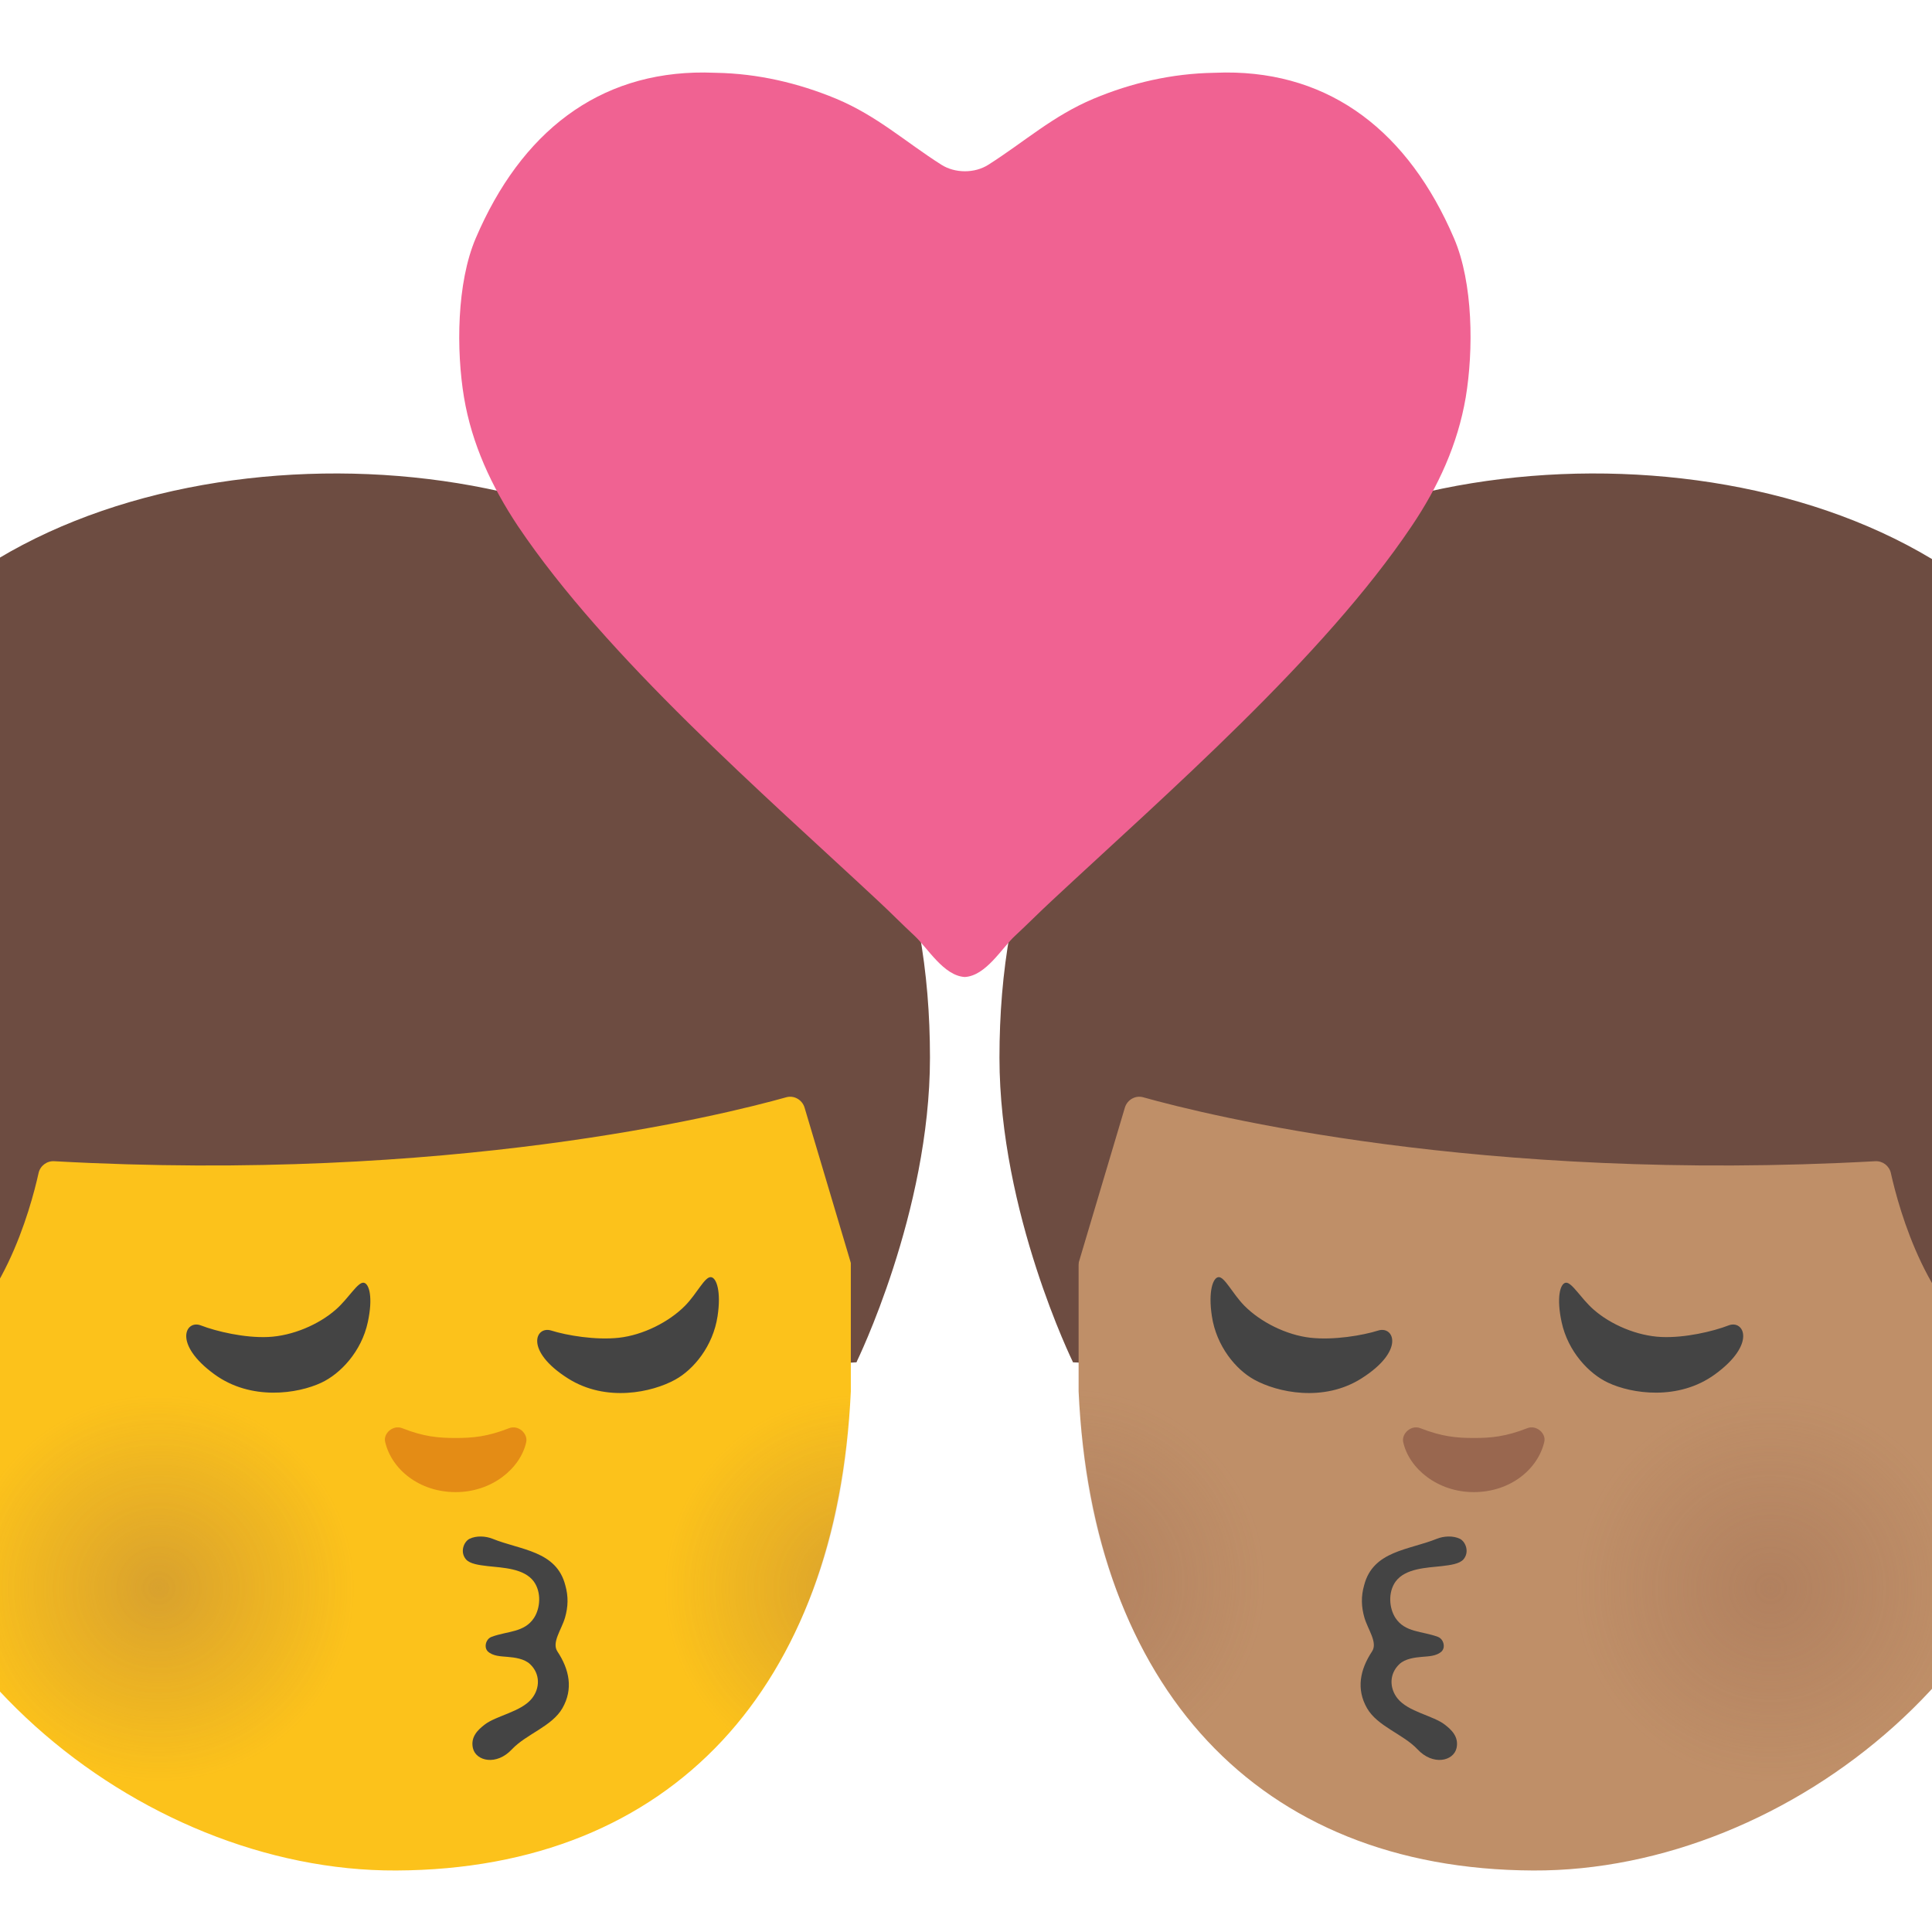
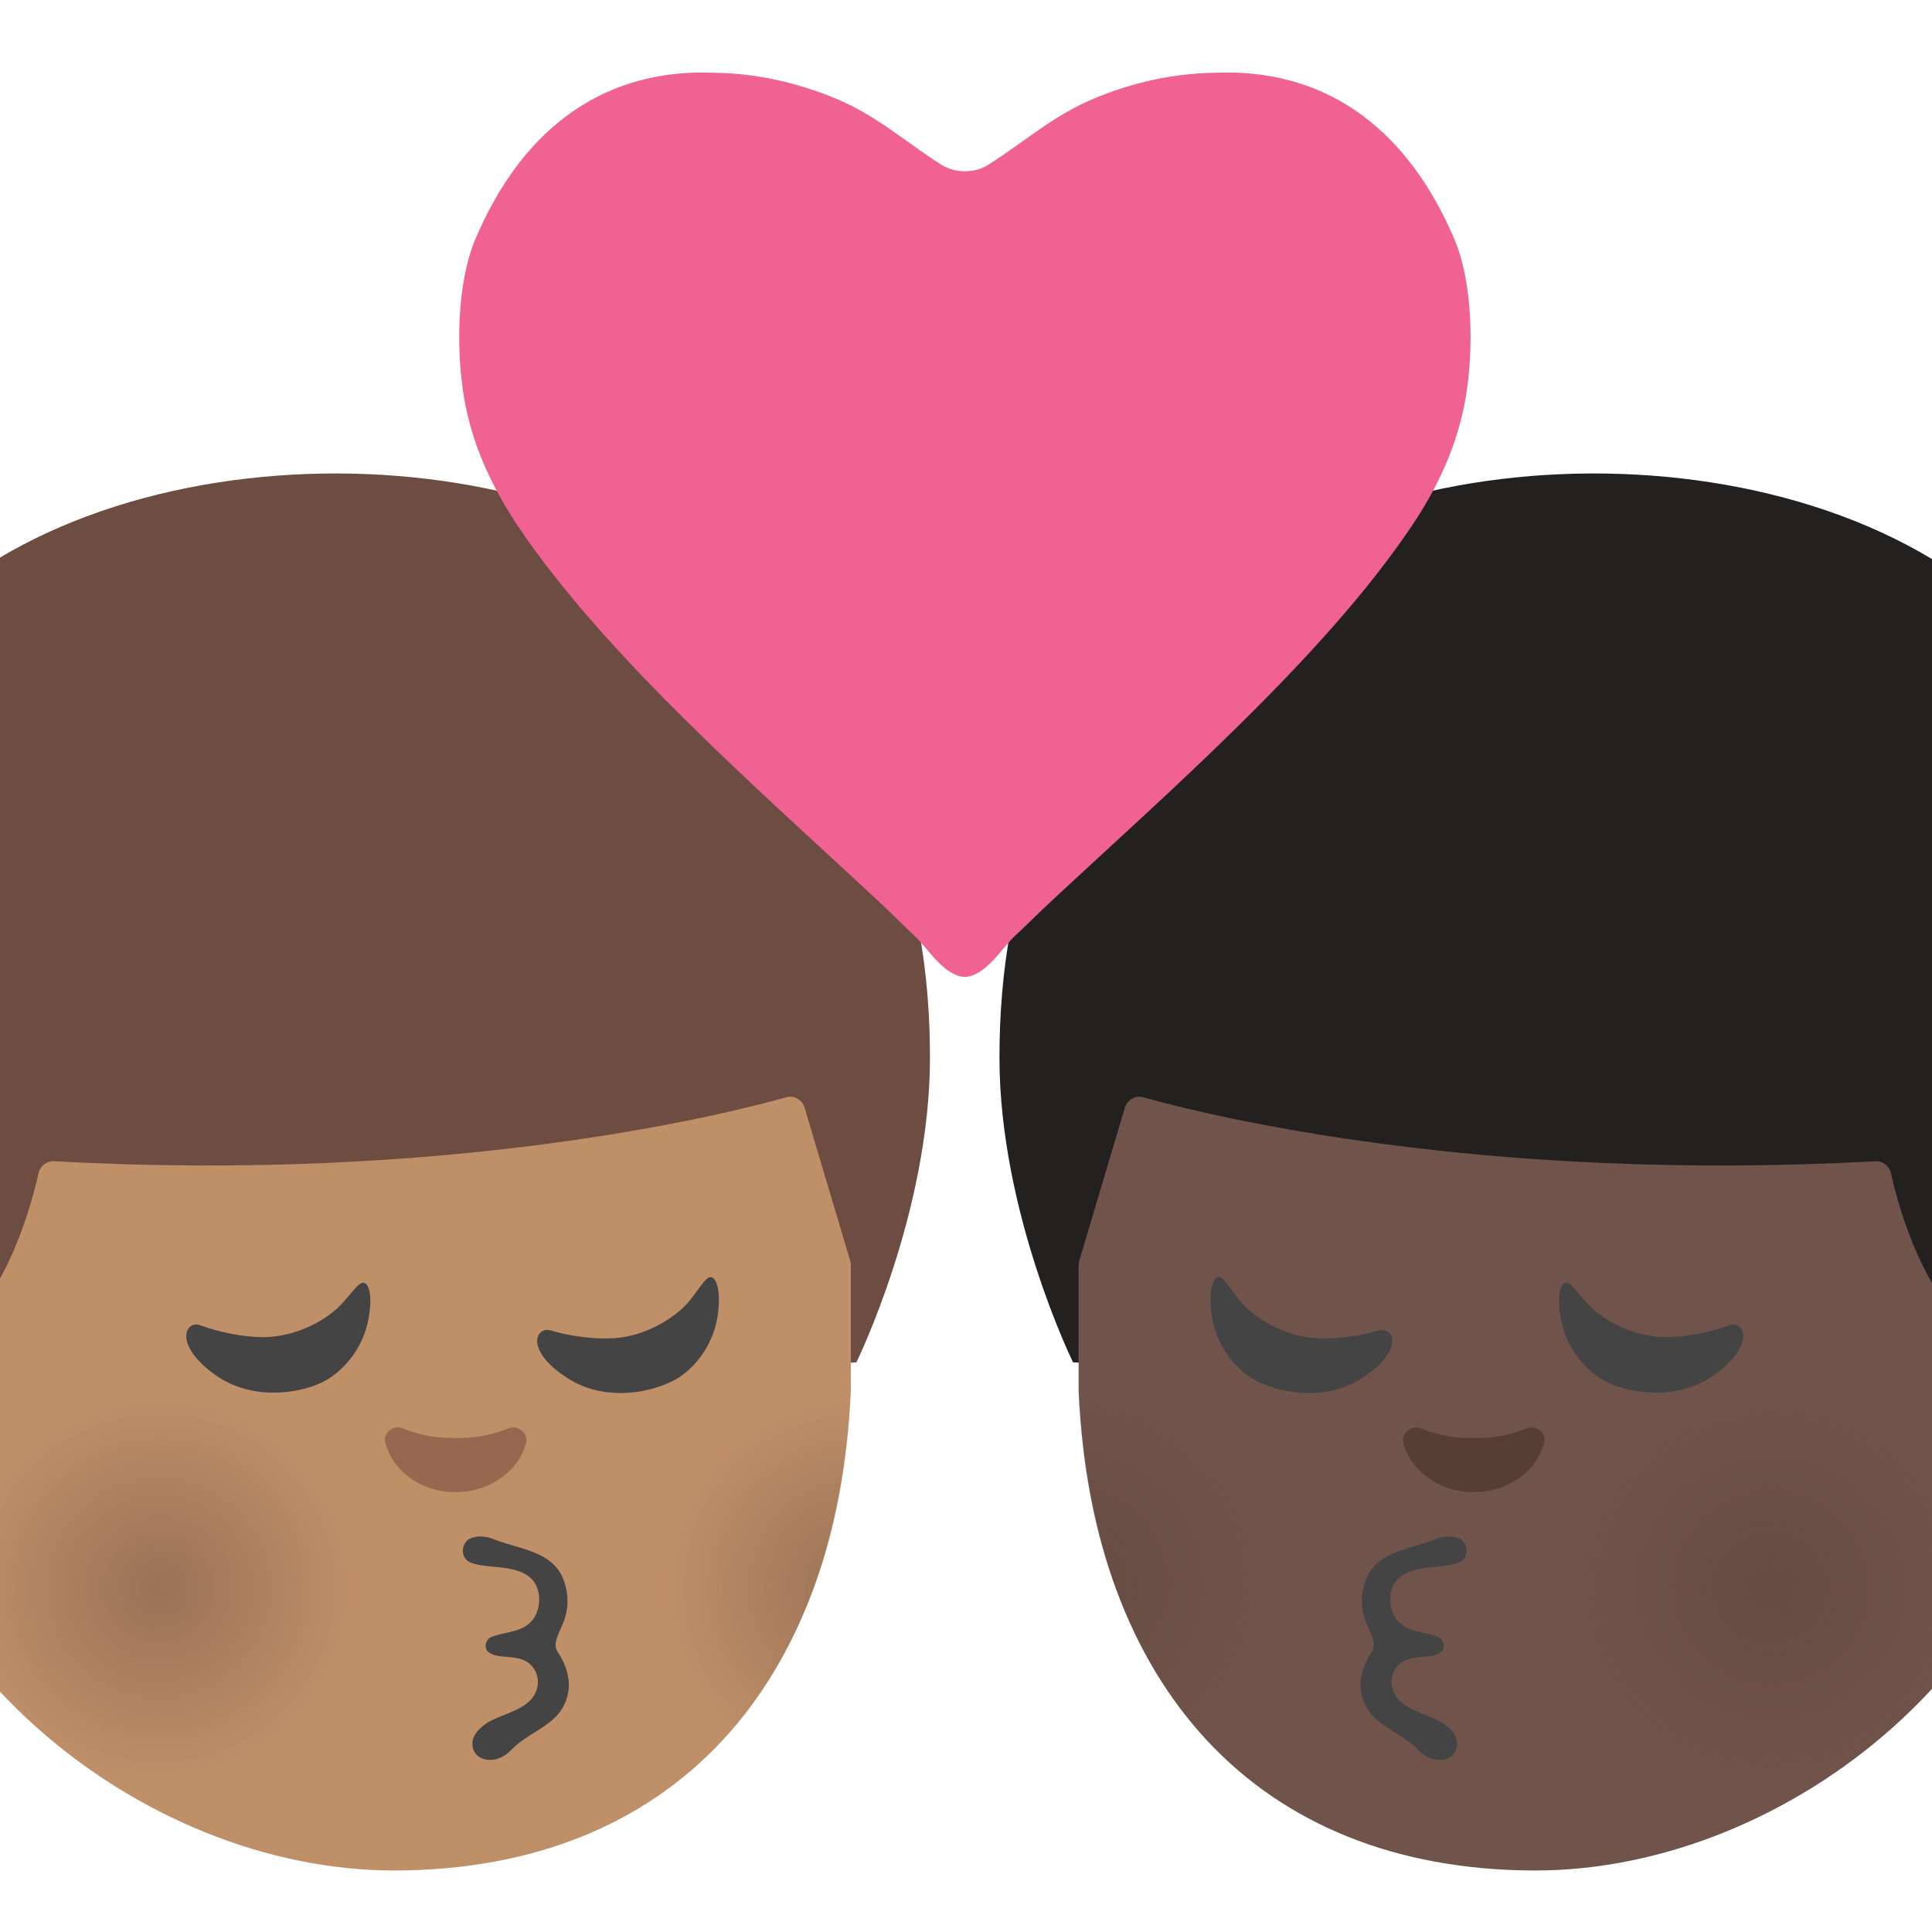
<svg xmlns="http://www.w3.org/2000/svg" width="534px" height="534px" version="1.1" xml:space="preserve" style="fill-rule:evenodd;clip-rule:evenodd;stroke-linejoin:round;stroke-miterlimit:2;">
  <g>
-     <path d="M296.584,376.542C296.584,376.542 276.25,335.167 276.25,292.334C276.25,244.5 291.125,203.125 331.084,166.75C385.959,116.792 511.25,117.333 562.959,178.875C583.334,295.417 569.875,352.375 569.875,352.375L570.792,389.917L296.584,376.542Z" style="fill:#6d4c41;fill-rule:nonzero;" />
-     <path d="M423.75,517C347.375,516.667 301.917,465.959 298.125,384.584L298.125,291.459C298.125,217.75 357.875,158 431.584,158L436.459,158C510.167,158 569.917,217.75 569.917,291.459L569.917,379.709C569.875,456.084 495,517.334 423.75,517Z" style="fill:#bf8f68;fill-rule:nonzero;" />
+     <path d="M296.584,376.542C296.584,376.542 276.25,335.167 276.25,292.334C276.25,244.5 291.125,203.125 331.084,166.75C385.959,116.792 511.25,117.333 562.959,178.875C583.334,295.417 569.875,352.375 569.875,352.375L570.792,389.917L296.584,376.542Z" style="fill:#232020;fill-rule:nonzero;" />
+     <path d="M423.75,517C347.375,516.667 301.917,465.959 298.125,384.584L298.125,291.459C298.125,217.75 357.875,158 431.584,158L436.459,158C510.167,158 569.917,217.75 569.917,291.459L569.917,379.709C569.875,456.084 495,517.334 423.75,517Z" style="fill:#70534a;fill-rule:nonzero;" />
    <g>
      <g>
        <g>
          <clipPath id="_clip1">
            <path d="M426.834,517C346.084,518.625 300.875,461.917 298.125,384.584L298.125,291.459C298.125,217.75 357.875,158 431.584,158L436.459,158C510.167,158 569.917,217.75 569.917,291.459L569.917,379.709C569.875,451.959 500.25,515.5 426.834,517Z" />
          </clipPath>
          <g clip-path="url(#_clip1)">
            <g opacity="0.6">
              <g>
                <path d="M314.075,487.592C285.992,497.717 254.992,483.467 244.784,455.717C234.575,428.009 248.992,397.301 277.075,387.176C305.075,377.092 336.159,391.384 346.409,419.092C356.617,446.842 342.117,477.509 314.075,487.592Z" style="fill:url(#_Radial2);fill-rule:nonzero;" />
              </g>
            </g>
          </g>
        </g>
      </g>
    </g>
    <g>
      <g>
        <g>
          <clipPath id="_clip3">
            <path d="M426.834,517C346.084,518.625 300.875,461.917 298.125,384.584L298.125,291.459C298.125,217.75 357.875,158 431.584,158L436.459,158C510.167,158 569.917,217.75 569.917,291.459L569.917,379.709C569.875,451.959 500.25,515.5 426.834,517Z" />
          </clipPath>
          <g clip-path="url(#_clip3)">
            <g opacity="0.6">
              <g>
                <path d="M507.88,489.151C479.796,499.276 448.796,485.026 438.588,457.276C428.38,429.568 442.796,398.859 470.88,388.734C498.88,378.651 529.963,392.943 540.213,420.651C550.421,448.401 535.921,479.068 507.88,489.151Z" style="fill:url(#_Radial4);fill-rule:nonzero;" />
              </g>
            </g>
          </g>
        </g>
      </g>
    </g>
-     <path d="M296.584,376.542L297.834,350.042L310.917,306.125C311.584,303.959 313.834,302.667 316,303.292C333.542,308.209 409,327 518.292,320.959C520.334,320.834 522.167,322.209 522.625,324.209C524.875,334.334 532.917,363.709 552.417,373.834L572.959,394.709L576.959,360.792C576.959,360.792 609.209,142.708 428.917,153.625C248.625,164.542 296.584,376.542 296.584,376.542Z" style="fill:#6d4c41;fill-rule:nonzero;" />
+     <path d="M296.584,376.542L297.834,350.042L310.917,306.125C311.584,303.959 313.834,302.667 316,303.292C333.542,308.209 409,327 518.292,320.959C520.334,320.834 522.167,322.209 522.625,324.209C524.875,334.334 532.917,363.709 552.417,373.834L572.959,394.709L576.959,360.792C576.959,360.792 609.209,142.708 428.917,153.625C248.625,164.542 296.584,376.542 296.584,376.542Z" style="fill:#232020;fill-rule:nonzero;" />
    <path d="M336.792,353C335.25,353.125 333.917,356.959 334.959,363.792C336.209,372.084 341.584,378.542 346.667,381.334C353,384.834 365.75,387.667 376.292,381C388.417,373.334 385.292,366.417 380.959,367.75C376.584,369.125 368.667,370.459 362.209,369.75C355.542,369 348.417,365.417 343.959,360.917C340.667,357.584 338.459,352.834 336.792,353ZM432.75,354.542C431.209,354.792 430.167,358.667 431.625,365.417C433.375,373.584 439.209,379.709 444.459,382.167C451,385.25 463.917,387.209 474,379.875C485.584,371.459 482,364.709 477.792,366.334C473.5,368 465.667,369.834 459.209,369.542C452.5,369.25 445.167,366.125 440.417,361.917C436.917,358.834 434.417,354.292 432.75,354.542Z" style="fill:#444;fill-rule:nonzero;" />
-     <path d="M392.584,394.75C398.542,397.084 402.584,397.459 407.375,397.459C412.125,397.459 416.209,397.084 422.125,394.75C424.667,393.75 427.417,396.209 426.834,398.542C425.042,406.167 417.375,412.417 407.334,412.417C397.334,412.417 389.417,405.875 387.834,398.542C387.375,396.209 390.042,393.75 392.584,394.75Z" style="fill:#99674f;fill-rule:nonzero;" />
+     <path d="M392.584,394.75C398.542,397.084 402.584,397.459 407.375,397.459C412.125,397.459 416.209,397.084 422.125,394.75C424.667,393.75 427.417,396.209 426.834,398.542C425.042,406.167 417.375,412.417 407.334,412.417C397.334,412.417 389.417,405.875 387.834,398.542C387.375,396.209 390.042,393.75 392.584,394.75Z" style="fill:#563e37;fill-rule:nonzero;" />
    <g>
      <path d="M404.5,431C403.417,432.25 400.959,432.584 398.459,432.875C394.334,433.334 388.459,433.459 385.75,437.125C383.584,440.125 383.959,444.542 385.709,447.209C388.375,451.25 393.042,450.792 397.417,452.417C398.542,452.834 399.167,454.084 399.042,455.209C399,455.625 398.834,456.042 398.5,456.417C397.042,457.792 394.834,457.792 392.959,457.959C391.042,458.125 388.375,458.459 386.792,459.959C383.917,462.667 384.042,466.625 386.25,469.417C389.209,473.167 396.125,474.167 399.375,476.709C401.084,478.042 403.292,480 402.584,483.167C401.75,486.792 396.042,488.084 391.792,483.5C387.834,479.292 380.709,477.167 377.834,472.125C374.834,466.875 375.875,461.5 379.25,456.417C380.834,453.959 378.084,450.417 377.125,447.125C376.25,444.084 376.167,441.25 377.042,438.167C379.5,428.584 389.417,428.459 397.209,425.292C399,424.584 401.584,424.375 403.542,425.334C405.125,426.167 406.209,429 404.5,431Z" style="fill:#444;fill-rule:nonzero;" />
    </g>
    <g>
      <path d="M236.709,376.542C236.709,376.542 257.042,335.167 257.042,292.334C257.042,244.5 242.167,203.125 202.208,166.75C147.333,116.792 22.042,117.333 -29.667,178.875C-50.042,295.417 -36.583,352.375 -36.583,352.375L-37.5,389.875L236.709,376.542Z" style="fill:#6d4c41;fill-rule:nonzero;" />
-       <path d="M109.542,517C185.917,516.667 231.334,465.959 235.167,384.584L235.167,291.459C235.167,217.75 175.417,158 101.708,158L96.833,158C23.125,158 -36.625,217.75 -36.625,291.459L-36.625,379.709C-36.583,456.084 38.292,517.334 109.542,517Z" style="fill:#fcc21b;fill-rule:nonzero;" />
+       <path d="M109.542,517C185.917,516.667 231.334,465.959 235.167,384.584L235.167,291.459C235.167,217.75 175.417,158 101.708,158L96.833,158C23.125,158 -36.625,217.75 -36.625,291.459L-36.625,379.709C-36.583,456.084 38.292,517.334 109.542,517Z" style="fill:#bf8f68;fill-rule:nonzero;" />
      <g>
        <g>
          <g>
            <clipPath id="_clip5">
              <path d="M106.458,517C187.208,518.625 232.417,461.917 235.167,384.584L235.167,291.459C235.167,217.75 175.417,158 101.708,158L96.833,158C23.125,158 -36.625,217.75 -36.625,291.459L-36.625,379.709C-36.583,451.959 33.042,515.5 106.458,517Z" />
            </clipPath>
            <g clip-path="url(#_clip5)">
              <g opacity="0.6">
                <g>
                  <path d="M256.185,489.151C228.101,499.276 197.101,485.026 186.893,457.276C176.685,429.568 191.101,398.859 219.185,388.734C247.185,378.651 278.268,392.943 288.518,420.651C298.726,448.401 284.226,479.068 256.185,489.151Z" style="fill:url(#_Radial6);fill-rule:nonzero;" />
                </g>
              </g>
            </g>
          </g>
        </g>
      </g>
      <g>
        <g>
          <g>
            <clipPath id="_clip7">
              <path d="M106.458,517C187.208,518.625 232.417,461.917 235.167,384.584L235.167,291.459C235.167,217.75 175.417,158 101.708,158L96.833,158C23.125,158 -36.625,217.75 -36.625,291.459L-36.625,379.709C-36.583,451.959 33.042,515.5 106.458,517Z" />
            </clipPath>
            <g clip-path="url(#_clip7)">
              <g opacity="0.6">
                <g>
                  <path d="M62.379,489.151C34.296,499.276 3.296,485.026 -6.913,457.276C-17.121,429.568 -2.704,398.859 25.379,388.734C53.379,378.651 84.462,392.943 94.712,420.651C104.921,448.401 90.421,479.068 62.379,489.151Z" style="fill:url(#_Radial8);fill-rule:nonzero;" />
                </g>
              </g>
            </g>
          </g>
        </g>
      </g>
      <path d="M236.709,376.542L235.459,350.042L222.375,306.125C221.709,303.959 219.459,302.667 217.292,303.292C199.75,308.209 124.292,327 15,320.959C12.958,320.834 11.125,322.209 10.667,324.209C8.417,334.334 0.375,363.709 -19.125,373.834L-39.667,394.709L-43.667,360.792C-43.667,360.792 -75.917,142.708 104.375,153.625C284.667,164.542 236.709,376.542 236.709,376.542Z" style="fill:#6d4c41;fill-rule:nonzero;" />
      <path d="M196.5,353C198.042,353.125 199.375,356.959 198.333,363.792C197.083,372.084 191.708,378.542 186.625,381.334C180.292,384.834 167.542,387.667 157,381C144.875,373.334 148,366.417 152.333,367.75C156.708,369.125 164.625,370.459 171.083,369.75C177.75,369 184.875,365.417 189.333,360.917C192.625,357.584 194.792,352.834 196.5,353ZM100.542,354.542C102.083,354.792 103.125,358.667 101.667,365.417C99.917,373.584 94.083,379.709 88.833,382.167C82.292,385.25 69.375,387.209 59.292,379.875C47.708,371.459 51.292,364.709 55.5,366.334C59.792,368 67.625,369.834 74.083,369.542C80.792,369.25 88.125,366.125 92.875,361.917C96.375,358.834 98.875,354.292 100.542,354.542Z" style="fill:#444;fill-rule:nonzero;" />
-       <path d="M140.708,394.75C134.75,397.084 130.708,397.459 125.917,397.459C121.125,397.459 117.083,397.084 111.167,394.75C108.625,393.75 105.875,396.209 106.458,398.542C108.25,406.167 115.917,412.417 125.958,412.417C135.958,412.417 143.875,405.875 145.458,398.542C145.917,396.209 143.25,393.75 140.708,394.75Z" style="fill:#e48c15;fill-rule:nonzero;" />
+       <path d="M140.708,394.75C134.75,397.084 130.708,397.459 125.917,397.459C121.125,397.459 117.083,397.084 111.167,394.75C108.625,393.75 105.875,396.209 106.458,398.542C108.25,406.167 115.917,412.417 125.958,412.417C135.958,412.417 143.875,405.875 145.458,398.542C145.917,396.209 143.25,393.75 140.708,394.75Z" style="fill:#99674f;fill-rule:nonzero;" />
      <g>
        <path d="M128.792,431C129.875,432.25 132.333,432.584 134.833,432.875C138.958,433.334 144.833,433.459 147.542,437.125C149.708,440.125 149.333,444.542 147.583,447.209C144.917,451.25 140.25,450.792 135.875,452.417C134.75,452.834 134.125,454.084 134.25,455.209C134.292,455.625 134.458,456.042 134.792,456.417C136.25,457.792 138.458,457.792 140.333,457.959C142.25,458.125 144.917,458.459 146.5,459.959C149.375,462.667 149.25,466.625 147.042,469.417C144.083,473.167 137.167,474.167 133.917,476.709C132.208,478.042 130,480 130.708,483.167C131.542,486.792 137.25,488.084 141.5,483.5C145.458,479.292 152.583,477.167 155.458,472.125C158.458,466.875 157.417,461.5 154.042,456.417C152.458,453.959 155.208,450.417 156.167,447.125C157.042,444.084 157.125,441.25 156.25,438.167C153.792,428.584 143.875,428.459 136.083,425.292C134.292,424.584 131.708,424.375 129.75,425.334C128.167,426.167 127.083,429 128.792,431Z" style="fill:#444;fill-rule:nonzero;" />
      </g>
    </g>
    <g>
      <path d="M143.125,145.375C167.625,181.833 211.25,219.625 242.709,249C246.084,252.125 249.375,255.5 252.792,258.667C256.417,262.042 260.834,269.709 266.667,270.042C272.542,269.709 276.917,262 280.542,258.667C283.959,255.5 287.292,252.125 290.667,249C322.125,219.667 365.75,181.833 390.209,145.375C397.542,134.5 402.917,122.792 405.125,109.833C407.292,96.833 407.209,78.208 401.875,65.833C389.334,36.583 367.959,19.875 338.667,20.042C337.584,20.083 336.5,20.083 335.417,20.125C323.917,20.333 312.792,22.875 302.25,27.292C290.959,32.042 283.209,39.167 273.167,45.542C269.375,47.958 263.959,47.917 260.209,45.542C250.167,39.167 242.459,32.042 231.125,27.292C220.584,22.917 209.417,20.333 197.958,20.125C196.875,20.083 195.75,20.083 194.708,20.042C165.333,19.875 144,36.583 131.5,65.833C126.208,78.208 126.083,96.833 128.25,109.833C130.417,122.75 135.875,134.458 143.125,145.375Z" style="fill:#f06292;fill-rule:nonzero;" />
    </g>
  </g>
  <defs>
    <radialGradient id="_Radial2" cx="0" cy="0" r="1" gradientUnits="userSpaceOnUse" gradientTransform="matrix(54.0867,0,0,53.4546,295.591,437.397)">
-       <stop offset="0" style="stop-color:#99674f;stop-opacity:0.6" />
-       <stop offset="1" style="stop-color:#99674f;stop-opacity:0" />
+       <stop offset="0" style="stop-color:#563e37;stop-opacity:0.6" />
+       <stop offset="1" style="stop-color:#563e37;stop-opacity:0" />
    </radialGradient>
    <radialGradient id="_Radial4" cx="0" cy="0" r="1" gradientUnits="userSpaceOnUse" gradientTransform="matrix(54.0865,0,0,53.4548,489.396,438.956)">
-       <stop offset="0" style="stop-color:#99674f;stop-opacity:0.6" />
-       <stop offset="1" style="stop-color:#99674f;stop-opacity:0" />
+       <stop offset="0" style="stop-color:#563e37;stop-opacity:0.6" />
+       <stop offset="1" style="stop-color:#563e37;stop-opacity:0" />
    </radialGradient>
    <radialGradient id="_Radial6" cx="0" cy="0" r="1" gradientUnits="userSpaceOnUse" gradientTransform="matrix(54.0865,0,0,53.4548,237.701,438.956)">
-       <stop offset="0" style="stop-color:#99674f;stop-opacity:0.6" />
-       <stop offset="1" style="stop-color:#99674f;stop-opacity:0" />
+       <stop offset="0" style="stop-color:#563e37;stop-opacity:0.6" />
+       <stop offset="1" style="stop-color:#563e37;stop-opacity:0" />
    </radialGradient>
    <radialGradient id="_Radial8" cx="0" cy="0" r="1" gradientUnits="userSpaceOnUse" gradientTransform="matrix(54.0867,0,0,53.4548,43.895,438.956)">
-       <stop offset="0" style="stop-color:#99674f;stop-opacity:0.6" />
-       <stop offset="1" style="stop-color:#99674f;stop-opacity:0" />
+       <stop offset="0" style="stop-color:#563e37;stop-opacity:0.6" />
+       <stop offset="1" style="stop-color:#563e37;stop-opacity:0" />
    </radialGradient>
  </defs>
</svg>
